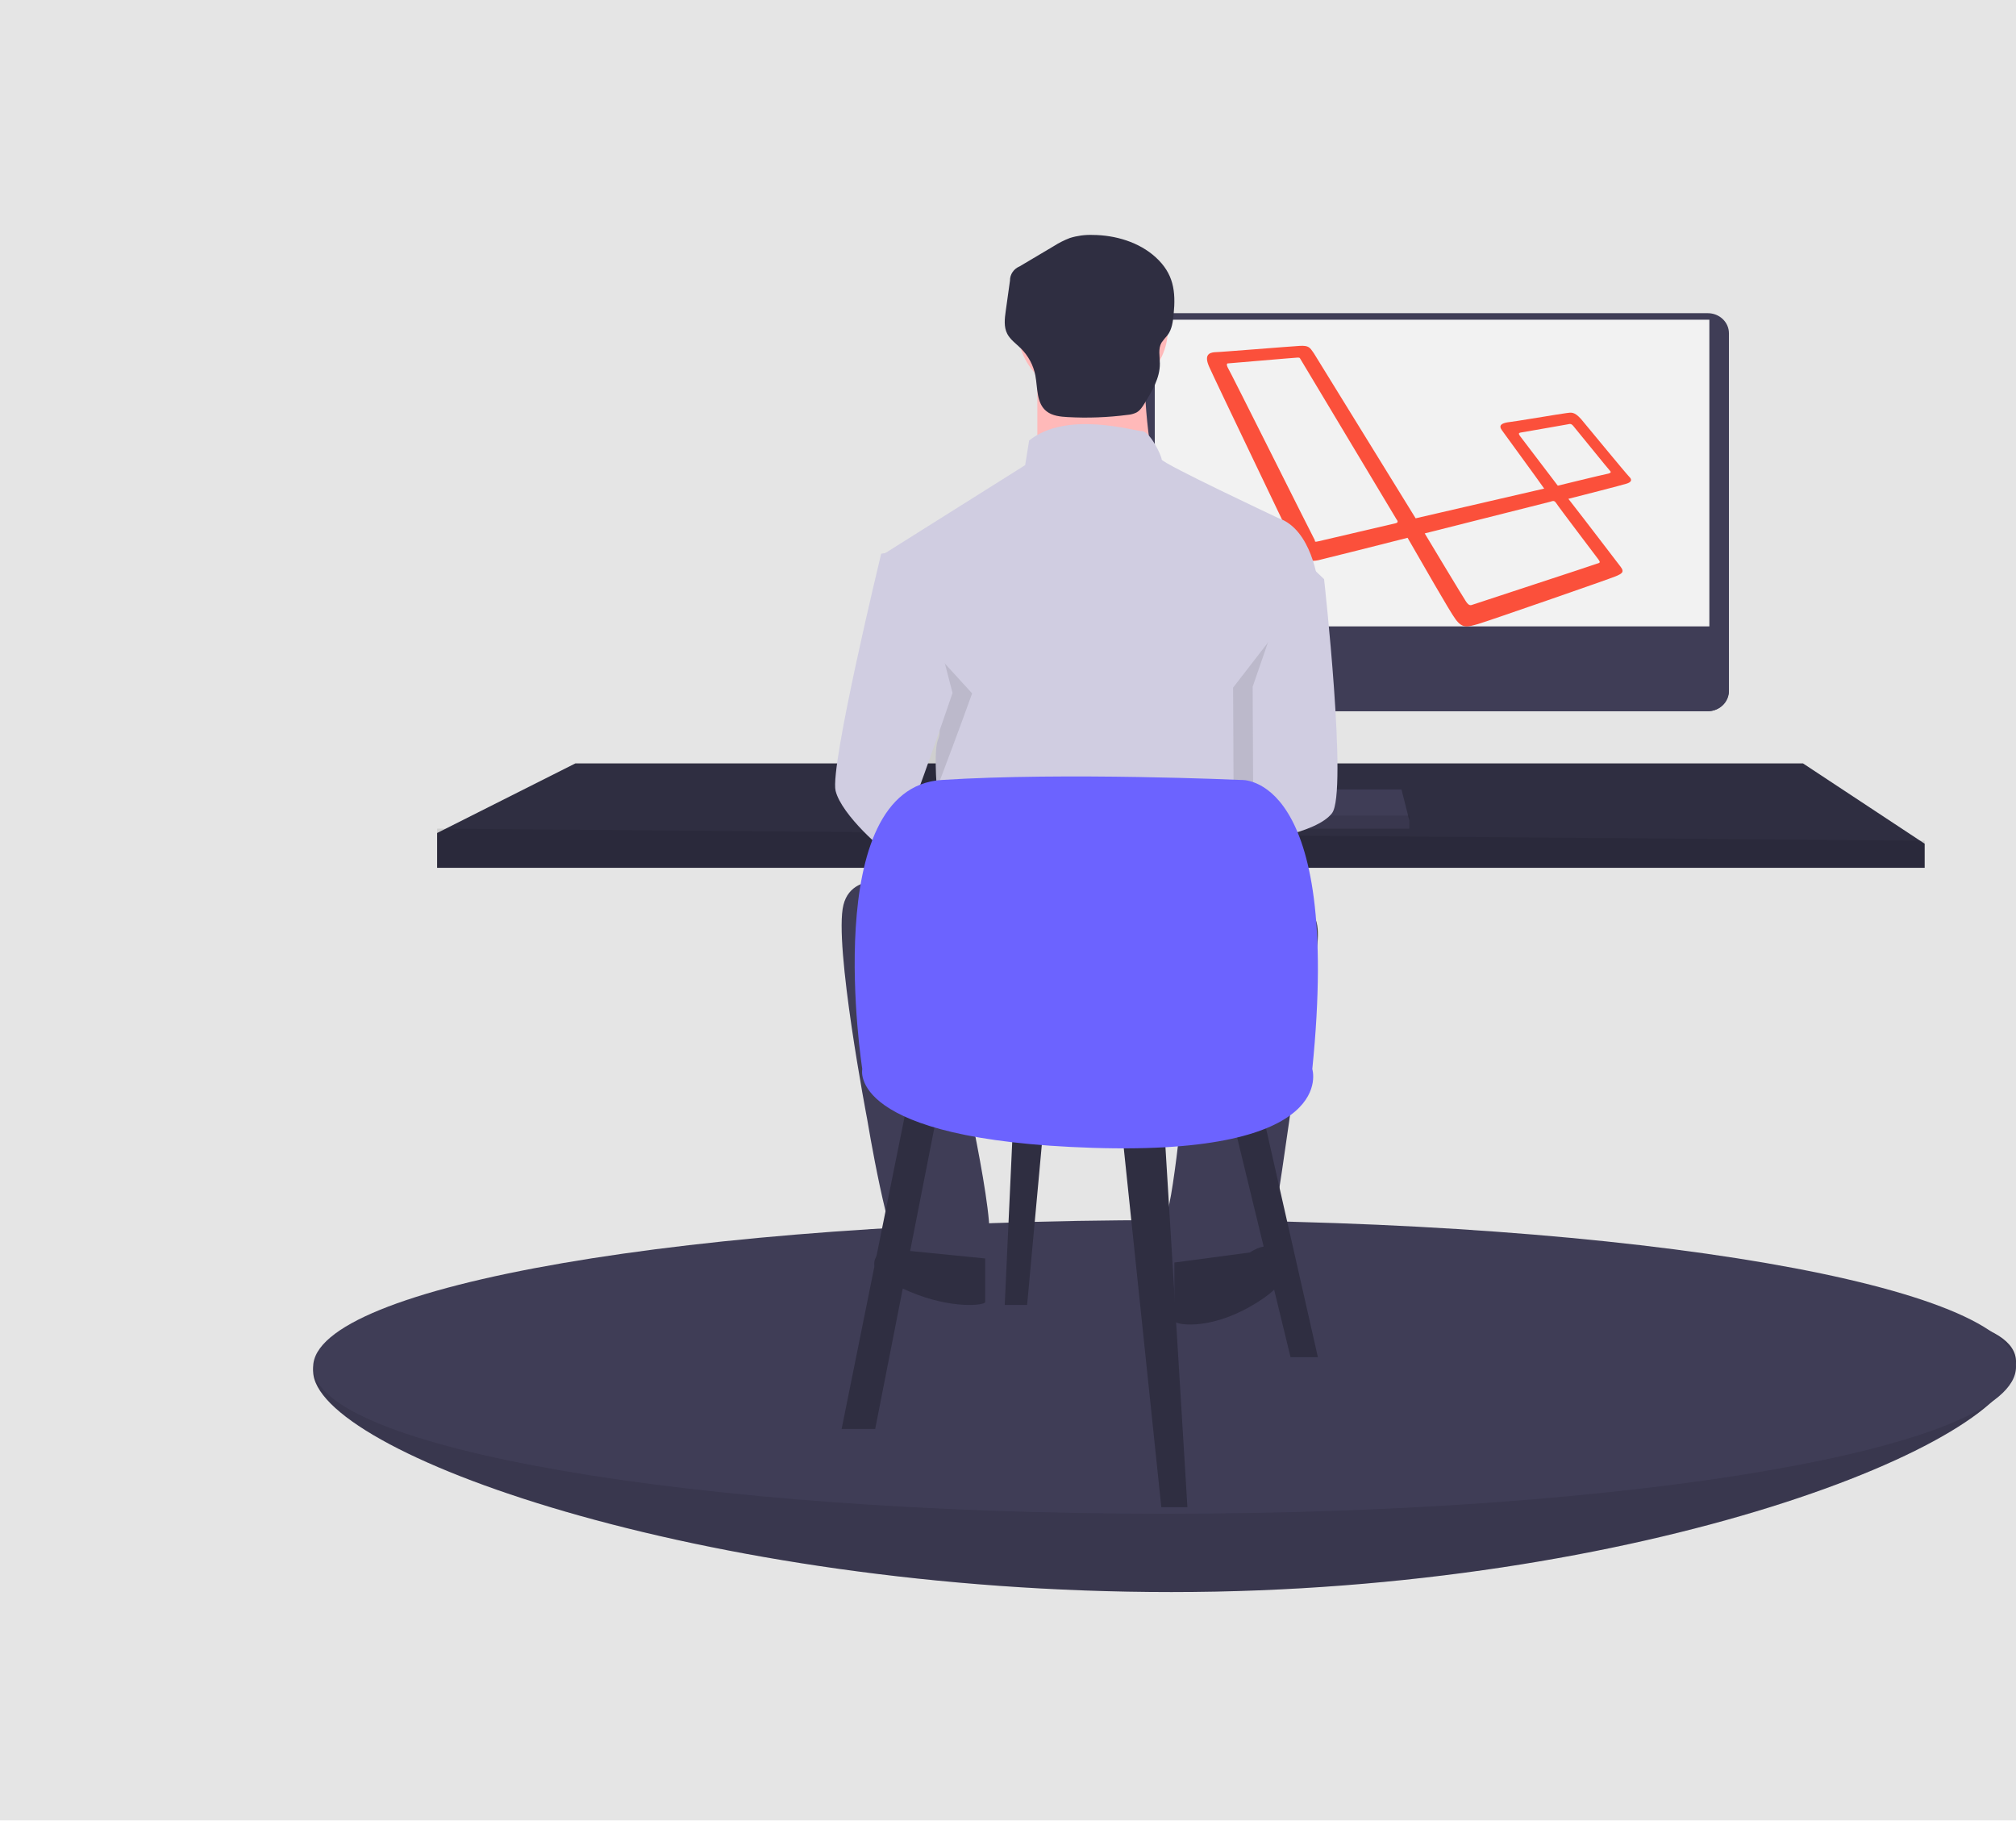
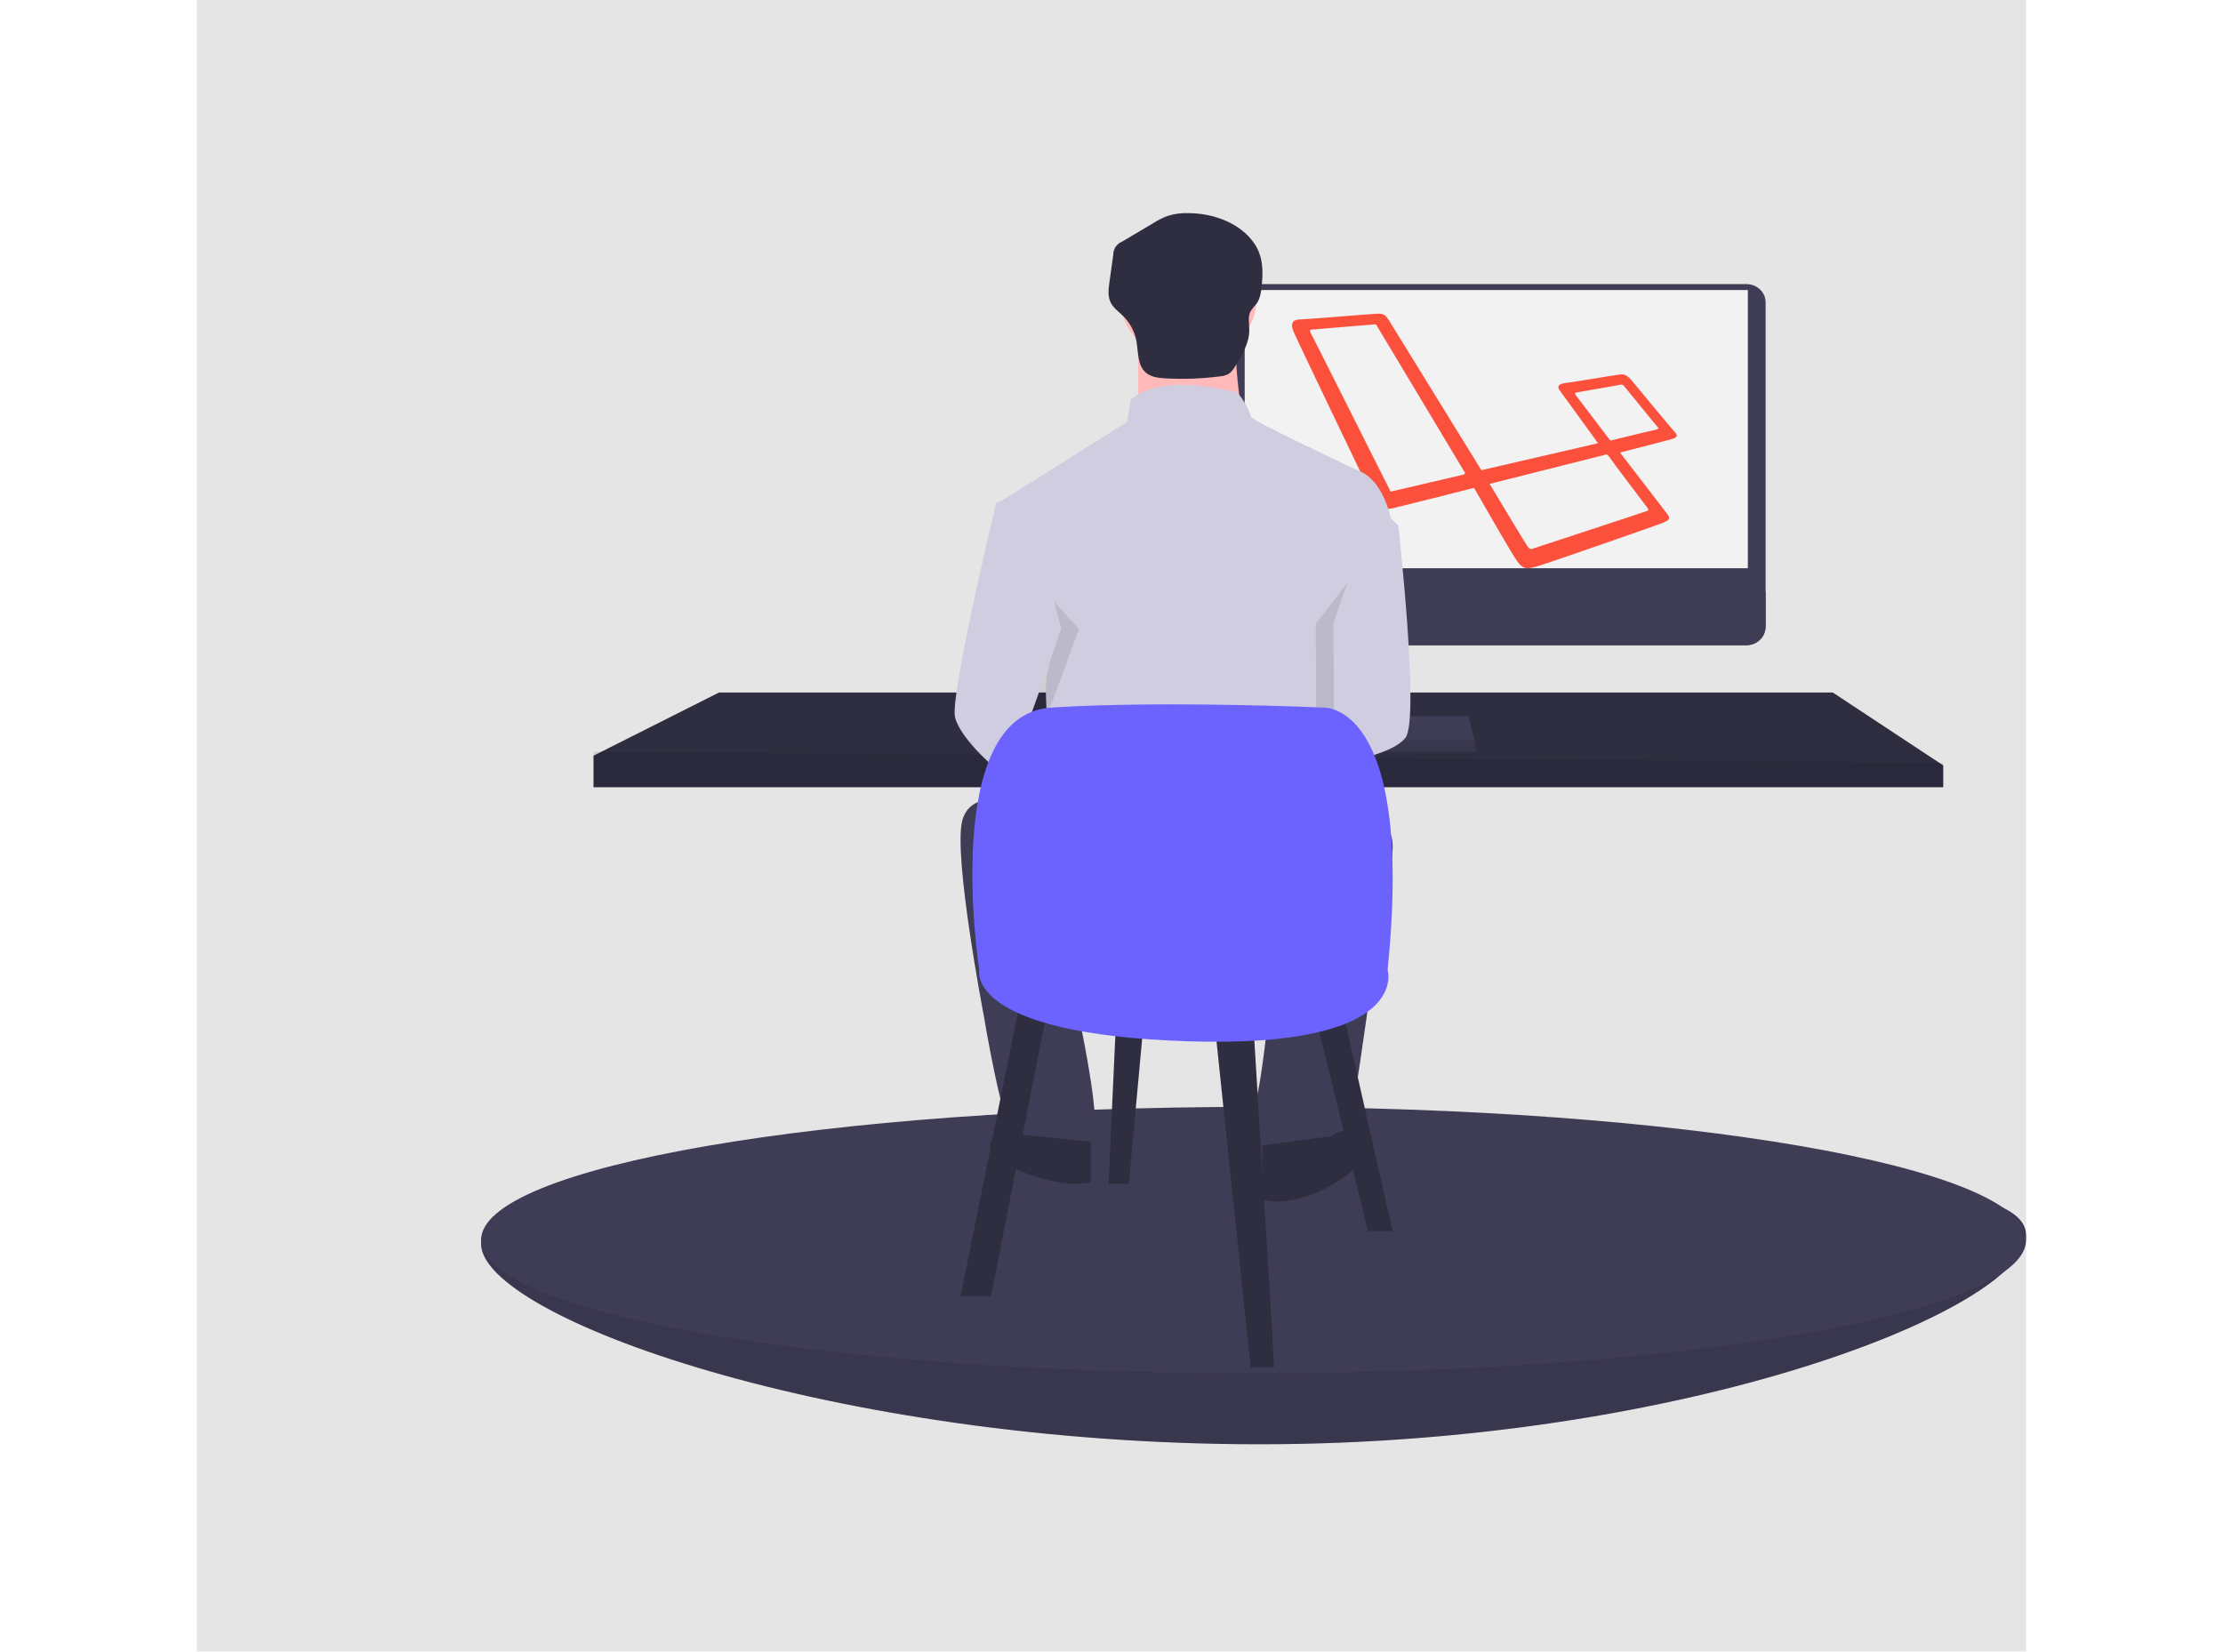
- <svg xmlns="http://www.w3.org/2000/svg" width="309" height="279" viewBox="0 0 309 279" fill="none">
+ <svg xmlns="http://www.w3.org/2000/svg" width="319" height="237" viewBox="0 0 309 279" fill="none">
  <rect width="309" height="279" fill="#E5E5E5" />
  <g id="undraw_laravel_and_vue_59tp 1">
    <path id="Vector" d="M309 208.702C309 221.043 251.717 244 179.56 244C107.403 244 48 222.467 48 210.125C48 197.784 107.403 199.308 179.56 199.308C251.717 199.308 309 196.361 309 208.702Z" fill="#3F3D56" />
    <path id="Vector_2" opacity="0.1" d="M309 208.702C309 221.043 251.717 244 179.56 244C107.403 244 48 222.467 48 210.125C48 197.784 107.403 199.308 179.56 199.308C251.717 199.308 309 196.361 309 208.702Z" fill="black" />
    <path id="Vector_3" d="M178.5 232C250.573 232 309 221.926 309 209.5C309 197.074 250.573 187 178.5 187C106.427 187 48 197.074 48 209.5C48 221.926 106.427 232 178.5 232Z" fill="#3F3D56" />
    <path id="Vector_4" d="M295 129.308V133H67V127.667L88.189 117H276.353L295 129.308Z" fill="#2F2E41" />
    <path id="Vector_5" opacity="0.1" d="M295 128.846V133H67V127L295 128.846Z" fill="black" />
    <path id="Vector_6" d="M261.765 48H176.235C174.448 48 173 49.379 173 51.079V105.921C173 107.622 174.448 109 176.235 109H261.765C263.552 109 265 107.622 265 105.921V51.079C265 49.379 263.552 48 261.765 48Z" fill="#3F3D56" />
    <path id="Vector_7" d="M262 49H177V96H262V49Z" fill="#F2F2F2" />
    <path id="Vector_8" d="M173.477 124.53C173.576 124.53 173.656 124.379 173.656 124.193C173.656 124.006 173.576 123.855 173.477 123.855C173.378 123.855 173.298 124.006 173.298 124.193C173.298 124.379 173.378 124.53 173.477 124.53Z" fill="#F2F2F2" />
    <path id="Vector_9" d="M265 100V105.711C265 106.143 264.916 106.571 264.754 106.97C264.591 107.369 264.353 107.732 264.053 108.037C263.752 108.342 263.396 108.585 263.003 108.75C262.611 108.915 262.19 109 261.765 109H176.235C175.81 109 175.389 108.915 174.997 108.75C174.604 108.585 174.248 108.342 173.947 108.037C173.647 107.732 173.409 107.369 173.246 106.97C173.084 106.571 173 106.143 173 105.711V100H265Z" fill="#3F3D56" />
    <path id="Vector_10" d="M216 125.695V127H158V125.957L158.08 125.695L159.509 121H214.814L216 125.695Z" fill="#3F3D56" />
    <path id="Vector_11" opacity="0.1" d="M216 125V127H158V125.4L158.08 125H216Z" fill="black" />
    <path id="Vector_12" d="M249.739 73.091C249.276 72.644 243.327 65.403 242.322 64.208C241.241 63.014 240.777 63.238 240.082 63.312C239.386 63.387 231.892 64.656 231.042 64.731C230.193 64.88 229.652 65.179 230.193 65.925C230.656 66.597 235.601 73.315 236.682 74.883L216.981 79.437L201.375 54.131C200.757 53.235 200.602 52.936 199.211 53.011C197.821 53.086 186.927 53.981 186.155 53.981C185.382 54.056 184.532 54.355 185.305 56.146C186.077 57.938 198.439 83.617 198.748 84.363C199.057 85.11 199.984 86.304 202.07 85.856C204.233 85.334 211.65 83.468 215.745 82.423C217.908 86.155 222.235 93.769 223.085 94.889C224.166 96.382 224.939 96.083 226.561 95.635C227.875 95.262 246.803 88.693 247.653 88.32C248.503 87.947 249.044 87.723 248.426 86.901C247.962 86.304 243.018 79.81 240.391 76.451C242.168 76.003 248.58 74.361 249.276 74.136C250.048 73.913 250.203 73.539 249.739 73.091V73.091ZM213.968 80.183C213.736 80.258 202.688 82.796 202.147 82.945C201.529 83.094 201.529 83.02 201.529 82.796C201.375 82.572 188.395 56.594 188.163 56.295C188.009 55.997 188.009 55.698 188.163 55.698C188.318 55.698 198.593 54.803 198.902 54.803C199.289 54.803 199.211 54.877 199.366 55.101C199.366 55.101 213.814 79.213 214.045 79.586C214.354 79.959 214.2 80.109 213.968 80.183V80.183ZM245.026 85.782C245.181 86.08 245.413 86.23 244.795 86.379C244.254 86.603 226.175 92.5 225.789 92.65C225.402 92.799 225.171 92.873 224.707 92.202C224.244 91.53 218.372 81.751 218.372 81.751L237.609 76.899C238.073 76.749 238.228 76.675 238.537 77.123C238.846 77.645 244.872 85.558 245.026 85.782V85.782ZM246.263 72.644C245.799 72.718 238.768 74.435 238.768 74.435L232.974 66.821C232.819 66.597 232.665 66.373 233.051 66.299C233.437 66.224 240.005 65.104 240.314 65.029C240.623 64.955 240.854 64.88 241.241 65.403C241.627 65.851 246.572 71.972 246.803 72.196C247.035 72.42 246.726 72.569 246.263 72.644V72.644Z" fill="#FB503B" />
    <path id="Vector_13" d="M167.5 61C173.851 61 179 56.299 179 50.5C179 44.701 173.851 40 167.5 40C161.149 40 156 44.701 156 50.5C156 56.299 161.149 61 167.5 61Z" fill="#FFB9B9" />
    <path id="Vector_14" d="M159 57.308V73H177C177 73 174.677 59.923 175.839 56L159 57.308Z" fill="#FFB9B9" />
    <path id="Vector_15" d="M195.937 79.403C195.937 79.403 178.05 70.997 178.05 70.417C178.05 69.837 176.231 66.069 175.018 66.069C173.805 66.069 163.498 62.88 157.738 67.518L157.131 71.286L135 85.2L141.063 106.361C141.063 106.361 145.005 110.419 143.792 113.318C142.579 116.217 144.701 131 144.701 131L192.299 129.551V109.839C192.299 109.839 193.814 105.201 194.724 103.752C195.633 102.303 194.724 97.955 194.724 97.955L202 89.258C202 89.258 201.091 81.142 195.937 79.403Z" fill="#D0CDE1" />
    <path id="Vector_16" opacity="0.1" d="M136.011 92.043L137.454 85C137.454 85 129.115 117.486 130.077 121.223C131.039 124.96 138.095 130.71 139.058 130.998C140.02 131.285 149 106.274 149 106.274L136.011 92.043Z" fill="black" />
    <path id="Vector_17" d="M140.227 84L135.062 84.865C135.062 84.865 127.162 117.446 128.073 121.194C128.985 124.943 135.669 130.709 136.581 130.998C137.492 131.286 146 106.201 146 106.201L140.227 84Z" fill="#D0CDE1" />
    <path id="Vector_18" opacity="0.1" d="M198.006 93.744L200.789 89C200.789 89 204.719 121.491 202.099 124.654C199.48 127.817 189.116 129 189.116 129L189 105.389L198.006 93.744Z" fill="black" />
    <path id="Vector_19" d="M198.994 85L202.947 88.76C202.947 88.76 206.596 121.446 204.164 124.628C201.731 127.809 192.108 129 192.108 129L192 105.248L198.994 85Z" fill="#D0CDE1" />
    <path id="Vector_20" d="M139.596 135.823C139.596 135.823 130.796 132.678 129.279 138.682C127.762 144.685 132.92 171.558 132.92 171.558C132.92 171.558 136.258 191.855 138.382 192.427C140.506 192.999 149.912 193.285 151.429 190.712C152.946 188.139 146.878 161.838 146.878 161.838L182.075 161.266C182.075 161.266 179.951 184.137 178.737 186.138C177.523 188.139 177.523 195 178.737 195C179.951 195 193.301 194.428 194.211 192.713C195.122 190.998 200.28 152.404 200.28 152.404C200.28 152.404 204.528 138.968 199.673 139.825C194.818 140.683 139.596 135.823 139.596 135.823Z" fill="#3F3D56" />
    <path id="Vector_21" d="M191.58 191.958C191.58 191.958 194.549 189.803 196.034 191.958C197.518 194.113 198.112 196.576 191.58 200.271C185.048 203.966 180 203.042 180 202.426V193.497L191.58 191.958Z" fill="#2F2E41" />
    <path id="Vector_22" d="M139.42 191.718C139.42 191.718 136.451 190.102 134.966 191.718C133.482 193.335 132.888 195.182 139.42 197.953C145.952 200.724 151 200.031 151 199.57V192.873L139.42 191.718Z" fill="#2F2E41" />
    <path id="Vector_23" d="M167.455 36.006C166.276 35.967 165.1 36.127 163.979 36.478C163.111 36.812 162.281 37.23 161.503 37.728L156.279 40.827C155.836 41.011 155.459 41.315 155.197 41.702C154.934 42.089 154.798 42.542 154.805 43.003L154.152 47.667C153.987 48.844 153.835 50.103 154.388 51.167C154.849 52.055 155.728 52.663 156.451 53.375C157.607 54.519 158.386 55.962 158.689 57.525C159.063 59.472 158.824 61.817 160.439 63.06C161.314 63.733 162.506 63.86 163.628 63.923C166.695 64.094 169.772 63.981 172.817 63.585C173.301 63.551 173.773 63.425 174.205 63.214C174.754 62.904 175.1 62.357 175.423 61.833C176.59 59.938 177.792 57.922 177.779 55.724C177.773 54.637 177.482 53.47 178.029 52.516C178.318 52.111 178.632 51.722 178.968 51.352C179.646 50.444 179.778 49.277 179.888 48.167C180.241 44.622 179.872 41.925 177.134 39.428C174.578 37.097 170.941 36.027 167.455 36.006Z" fill="#2F2E41" />
    <path id="Vector_24" d="M139.286 168L129 219H134.143L144 168.836L139.286 168Z" fill="#2F2E41" />
    <path id="Vector_25" d="M172 173.639L178 231H182L178.4 172L172 173.639Z" fill="#2F2E41" />
    <path id="Vector_26" d="M189 171.779L197.806 208H202L193.613 171L189 171.779Z" fill="#2F2E41" />
    <path id="Vector_27" d="M155.286 172L154 200H157.429L160 172H155.286Z" fill="#2F2E41" />
    <path id="Vector_28" d="M132.162 163.84C132.162 163.84 125.433 120.745 144.36 119.537C163.287 118.329 190.205 119.537 190.205 119.537C190.205 119.537 205.767 118.329 201.141 163.84C201.141 163.84 205.347 177.131 167.493 175.922C129.639 174.714 132.162 163.84 132.162 163.84Z" fill="#6C63FF" />
  </g>
</svg>
